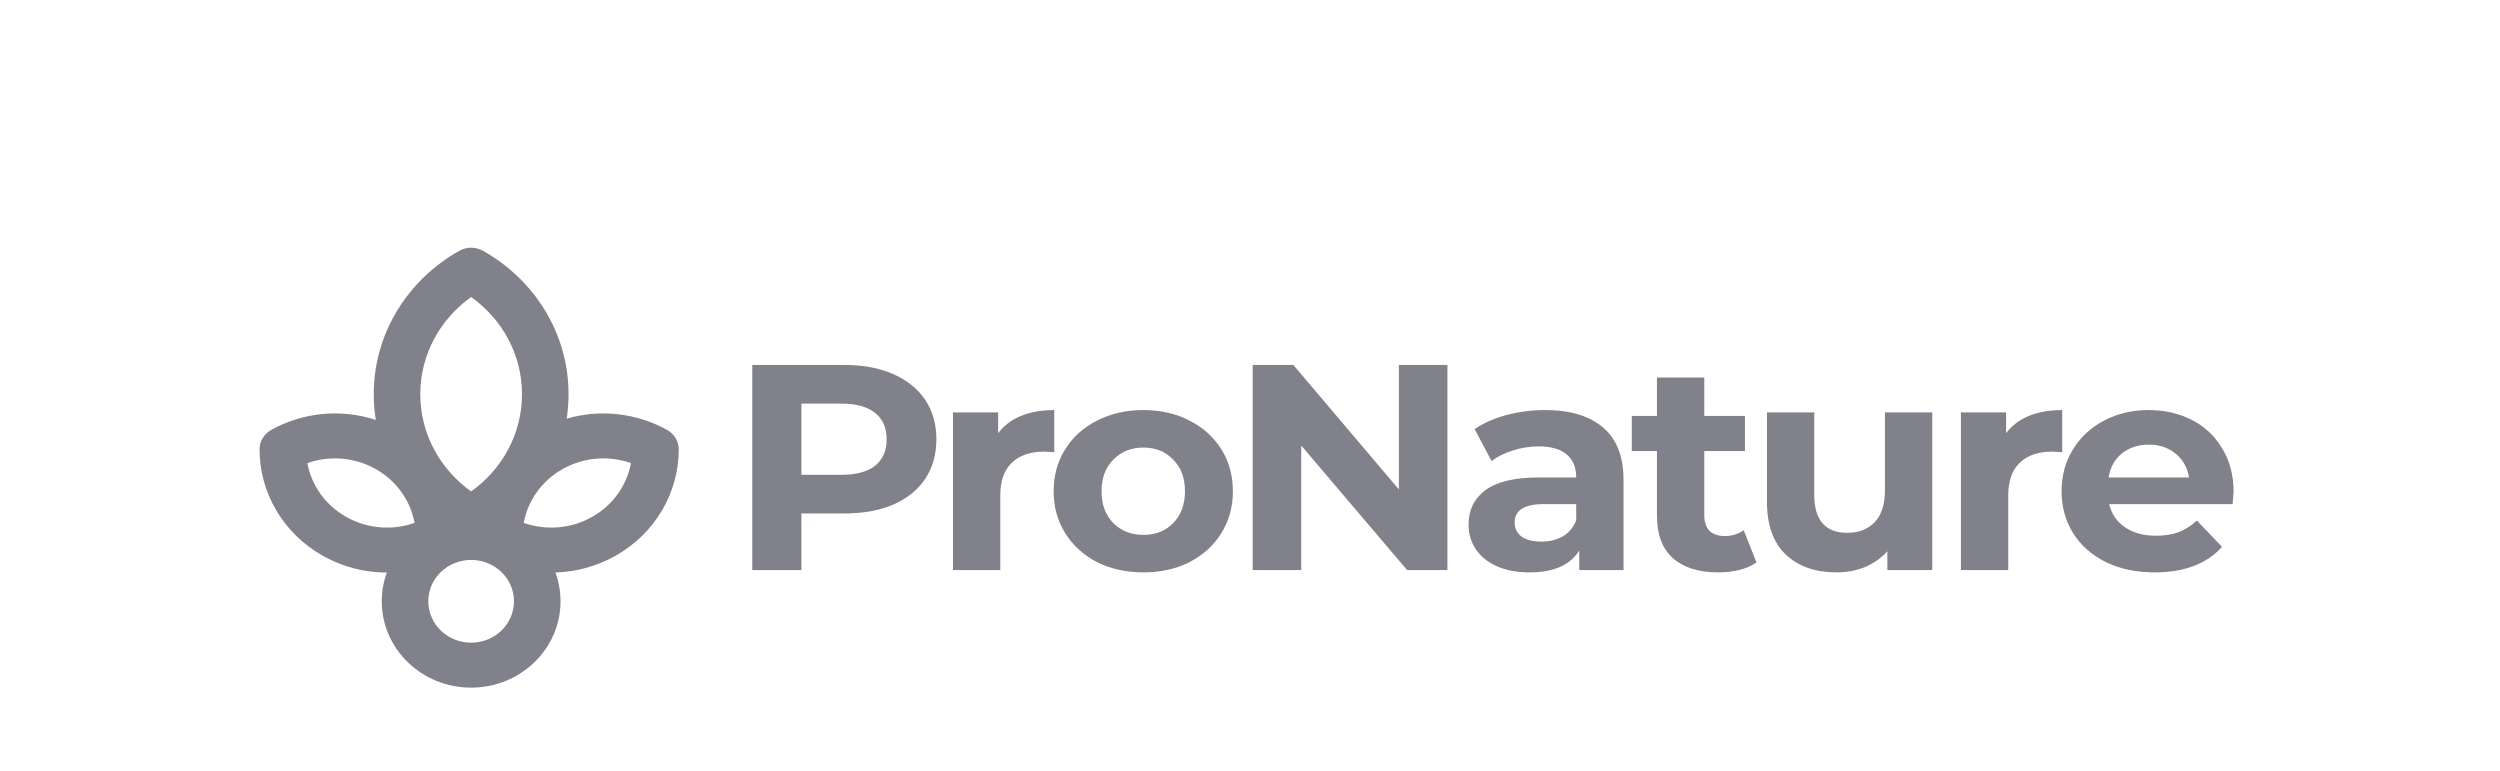
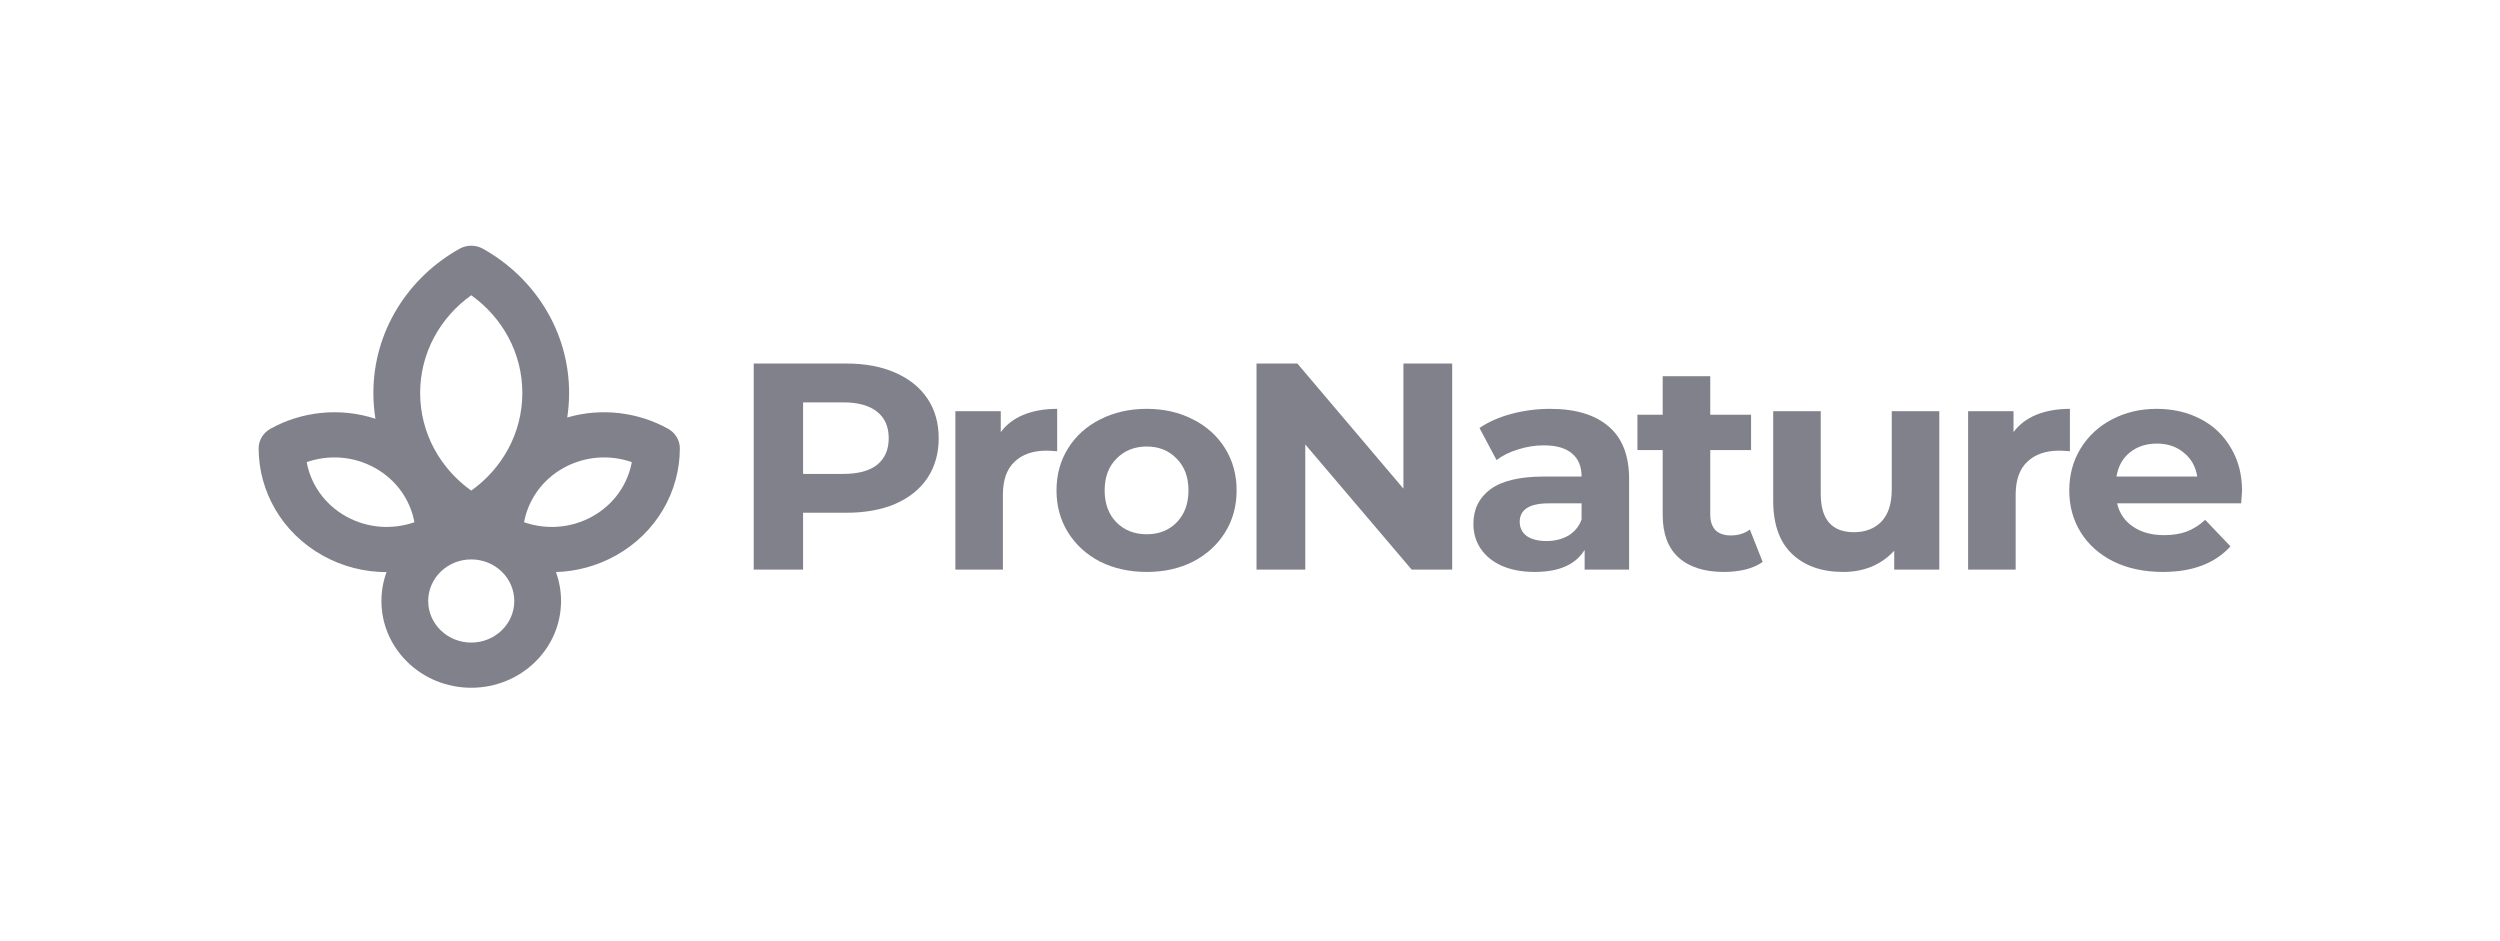
- <svg xmlns="http://www.w3.org/2000/svg" width="211" height="65" viewBox="0 0 211 65" fill="none">
-   <path d="M71.248 30.8C72.836 30.8 74.21 31.056 75.371 31.567C76.548 32.078 77.452 32.803 78.084 33.743C78.715 34.683 79.031 35.796 79.031 37.082C79.031 38.351 78.715 39.464 78.084 40.42C77.452 41.36 76.548 42.085 75.371 42.596C74.21 43.091 72.836 43.338 71.248 43.338H67.639V48.111H63.492V30.8H71.248ZM71.018 40.074C72.263 40.074 73.211 39.818 73.859 39.307C74.508 38.78 74.832 38.038 74.832 37.082C74.832 36.109 74.508 35.367 73.859 34.856C73.211 34.328 72.263 34.065 71.018 34.065H67.639V40.074H71.018Z" fill="#81818B" />
-   <path d="M84.245 36.562C84.722 35.919 85.363 35.433 86.165 35.103C86.984 34.774 87.922 34.609 88.981 34.609V38.17C88.537 38.137 88.238 38.12 88.084 38.12C86.941 38.12 86.045 38.434 85.397 39.06C84.748 39.67 84.424 40.593 84.424 41.83V48.111H80.43V34.807H84.245V36.562Z" fill="#81818B" />
-   <path d="M96.504 48.309C95.053 48.309 93.748 48.02 92.587 47.443C91.444 46.85 90.548 46.033 89.899 44.995C89.251 43.956 88.927 42.777 88.927 41.459C88.927 40.14 89.251 38.961 89.899 37.922C90.548 36.884 91.444 36.076 92.587 35.499C93.748 34.906 95.053 34.609 96.504 34.609C97.954 34.609 99.252 34.906 100.395 35.499C101.539 36.076 102.435 36.884 103.084 37.922C103.732 38.961 104.056 40.14 104.056 41.459C104.056 42.777 103.732 43.956 103.084 44.995C102.435 46.033 101.539 46.85 100.395 47.443C99.252 48.02 97.954 48.309 96.504 48.309ZM96.504 45.143C97.528 45.143 98.364 44.814 99.013 44.154C99.678 43.478 100.011 42.58 100.011 41.459C100.011 40.338 99.678 39.447 99.013 38.788C98.364 38.112 97.528 37.774 96.504 37.774C95.48 37.774 94.635 38.112 93.97 38.788C93.304 39.447 92.971 40.338 92.971 41.459C92.971 42.58 93.304 43.478 93.97 44.154C94.635 44.814 95.48 45.143 96.504 45.143Z" fill="#81818B" />
-   <path d="M122.163 30.8V48.111H118.758L109.823 37.601V48.111H105.727V30.8H109.157L118.067 41.31V30.8H122.163Z" fill="#81818B" />
-   <path d="M130.396 34.609C132.529 34.609 134.168 35.103 135.311 36.093C136.455 37.065 137.026 38.541 137.026 40.519V48.111H133.289V46.454C132.538 47.691 131.139 48.309 129.091 48.309C128.032 48.309 127.11 48.136 126.325 47.789C125.558 47.443 124.969 46.965 124.559 46.355C124.15 45.745 123.945 45.053 123.945 44.278C123.945 43.041 124.423 42.069 125.378 41.36C126.351 40.651 127.845 40.297 129.859 40.297H133.033C133.033 39.456 132.769 38.813 132.239 38.368C131.71 37.906 130.917 37.675 129.859 37.675C129.125 37.675 128.399 37.791 127.683 38.021C126.983 38.236 126.385 38.532 125.89 38.912L124.457 36.216C125.208 35.705 126.103 35.309 127.144 35.029C128.203 34.749 129.287 34.609 130.396 34.609ZM130.089 45.712C130.772 45.712 131.377 45.564 131.906 45.267C132.435 44.954 132.811 44.5 133.033 43.907V42.547H130.294C128.655 42.547 127.836 43.066 127.836 44.105C127.836 44.599 128.032 44.995 128.425 45.292C128.834 45.572 129.389 45.712 130.089 45.712Z" fill="#81818B" />
-   <path d="M148.244 47.468C147.852 47.748 147.365 47.962 146.785 48.111C146.222 48.242 145.624 48.308 144.993 48.308C143.355 48.308 142.083 47.905 141.179 47.097C140.291 46.289 139.847 45.102 139.847 43.536V38.071H137.723V35.103H139.847V31.864H143.841V35.103H147.271V38.071H143.841V43.486C143.841 44.047 143.986 44.484 144.276 44.797C144.583 45.094 145.01 45.242 145.556 45.242C146.188 45.242 146.725 45.077 147.169 44.748L148.244 47.468Z" fill="#81818B" />
-   <path d="M163.082 34.807V48.111H159.293V46.528C158.764 47.105 158.132 47.55 157.398 47.864C156.664 48.16 155.871 48.309 155.017 48.309C153.208 48.309 151.775 47.806 150.716 46.8C149.658 45.795 149.129 44.303 149.129 42.324V34.807H153.123V41.755C153.123 43.898 154.053 44.97 155.913 44.97C156.869 44.97 157.637 44.674 158.218 44.08C158.797 43.47 159.088 42.572 159.088 41.385V34.807H163.082Z" fill="#81818B" />
-   <path d="M169.316 36.562C169.793 35.919 170.434 35.433 171.236 35.103C172.055 34.774 172.994 34.609 174.052 34.609V38.17C173.608 38.137 173.309 38.12 173.156 38.12C172.012 38.12 171.116 38.434 170.468 39.06C169.819 39.67 169.495 40.593 169.495 41.83V48.111H165.501V34.807H169.316V36.562Z" fill="#81818B" />
-   <path d="M188.513 41.508C188.513 41.557 188.488 41.904 188.436 42.547H178.017C178.204 43.371 178.648 44.022 179.348 44.5C180.048 44.978 180.918 45.217 181.959 45.217C182.676 45.217 183.307 45.118 183.853 44.921C184.417 44.707 184.937 44.377 185.415 43.931L187.54 46.157C186.243 47.592 184.348 48.309 181.856 48.309C180.304 48.309 178.93 48.02 177.735 47.443C176.54 46.85 175.619 46.033 174.97 44.995C174.321 43.956 173.997 42.777 173.997 41.459C173.997 40.156 174.313 38.986 174.945 37.947C175.593 36.892 176.472 36.076 177.581 35.499C178.708 34.906 179.962 34.609 181.345 34.609C182.693 34.609 183.913 34.889 185.006 35.45C186.098 36.01 186.951 36.818 187.566 37.873C188.197 38.912 188.513 40.123 188.513 41.508ZM181.37 37.527C180.466 37.527 179.706 37.774 179.092 38.269C178.477 38.763 178.102 39.439 177.965 40.297H184.75C184.613 39.456 184.237 38.788 183.623 38.293C183.009 37.782 182.258 37.527 181.37 37.527Z" fill="#81818B" />
-   <path fill-rule="evenodd" clip-rule="evenodd" d="M40.748 21.16C40.139 20.82 39.389 20.82 38.781 21.16C34.459 23.575 31.544 28.094 31.544 33.273C31.544 34.011 31.603 34.735 31.717 35.442C28.742 34.466 25.52 34.821 22.889 36.286C22.28 36.625 21.905 37.253 21.905 37.932C21.909 41.514 23.835 45.005 27.285 46.93C28.978 47.874 30.826 48.322 32.648 48.323C32.371 49.082 32.22 49.899 32.22 50.749C32.22 54.774 35.597 58.037 39.764 58.037C43.931 58.037 47.308 54.774 47.308 50.749C47.308 49.897 47.157 49.079 46.879 48.318C48.592 48.266 50.318 47.817 51.908 46.93C55.358 45.005 57.285 41.514 57.287 37.932C57.288 37.253 56.913 36.625 56.304 36.286C53.777 34.879 50.704 34.496 47.829 35.333C47.932 34.661 47.985 33.973 47.985 33.273C47.985 28.094 45.07 23.575 40.748 21.16ZM35.472 33.273C35.472 29.91 37.158 26.925 39.764 25.068C42.371 26.925 44.056 29.91 44.056 33.273C44.056 36.635 42.371 39.62 39.764 41.477C37.158 39.62 35.472 36.635 35.472 33.273ZM47.511 39.574C49.326 38.563 51.422 38.445 53.253 39.085C52.911 40.937 51.758 42.632 49.944 43.643C48.13 44.655 46.033 44.773 44.202 44.133C44.544 42.281 45.697 40.586 47.511 39.574ZM25.941 39.085C27.771 38.445 29.868 38.562 31.682 39.574C33.496 40.586 34.649 42.281 34.991 44.132C33.16 44.773 31.064 44.655 29.25 43.643C27.436 42.632 26.282 40.937 25.941 39.085ZM36.148 50.749C36.148 48.821 37.767 47.257 39.764 47.257C41.761 47.257 43.38 48.821 43.38 50.749C43.38 52.678 41.761 54.242 39.764 54.242C37.767 54.242 36.148 52.678 36.148 50.749Z" fill="#81818B" />
+ <svg xmlns="http://www.w3.org/2000/svg" width="210" height="79" viewBox="0 0 210 79" fill="none">
+   <path d="M71.068 30.535C72.656 30.535 74.03 30.79 75.191 31.302C76.368 31.812 77.272 32.538 77.904 33.478C78.535 34.417 78.851 35.53 78.851 36.816C78.851 38.086 78.535 39.198 77.904 40.154C77.272 41.094 76.368 41.82 75.191 42.331C74.03 42.825 72.656 43.072 71.068 43.072H67.459V47.845H63.312V30.535H71.068ZM70.838 39.808C72.084 39.808 73.031 39.553 73.68 39.042C74.328 38.514 74.652 37.772 74.652 36.816C74.652 35.843 74.328 35.102 73.68 34.59C73.031 34.063 72.084 33.799 70.838 33.799H67.459V39.808H70.838Z" fill="#81818B" />
+   <path d="M84.065 36.297C84.542 35.654 85.183 35.167 85.984 34.838C86.804 34.508 87.742 34.343 88.801 34.343V37.904C88.357 37.871 88.058 37.855 87.904 37.855C86.761 37.855 85.865 38.168 85.217 38.794C84.568 39.404 84.244 40.328 84.244 41.564V47.845H80.251V34.541H84.065V36.297Z" fill="#81818B" />
+   <path d="M96.324 48.043C94.873 48.043 93.568 47.755 92.407 47.177C91.264 46.584 90.368 45.768 89.719 44.729C89.071 43.691 88.746 42.512 88.746 41.193C88.746 39.874 89.071 38.695 89.719 37.657C90.368 36.618 91.264 35.81 92.407 35.233C93.568 34.64 94.873 34.343 96.324 34.343C97.774 34.343 99.072 34.64 100.215 35.233C101.359 35.81 102.255 36.618 102.904 37.657C103.552 38.695 103.876 39.874 103.876 41.193C103.876 42.512 103.552 43.691 102.904 44.729C102.255 45.768 101.359 46.584 100.215 47.177C99.072 47.755 97.774 48.043 96.324 48.043ZM96.324 44.878C97.348 44.878 98.184 44.548 98.833 43.889C99.499 43.213 99.831 42.314 99.831 41.193C99.831 40.072 99.499 39.182 98.833 38.522C98.184 37.846 97.348 37.508 96.324 37.508C95.3 37.508 94.455 37.846 93.79 38.522C93.124 39.182 92.791 40.072 92.791 41.193C92.791 42.314 93.124 43.213 93.79 43.889C94.455 44.548 95.3 44.878 96.324 44.878Z" fill="#81818B" />
+   <path d="M121.983 30.535V47.845H118.578L109.643 37.335V47.845H105.547V30.535H108.977L117.887 41.045V30.535H121.983Z" fill="#81818B" />
+   <path d="M130.216 34.343C132.349 34.343 133.988 34.838 135.131 35.827C136.275 36.8 136.846 38.275 136.846 40.253V47.845H133.109V46.188C132.358 47.425 130.959 48.043 128.911 48.043C127.852 48.043 126.93 47.87 126.145 47.524C125.378 47.177 124.789 46.7 124.379 46.089C123.97 45.48 123.765 44.787 123.765 44.012C123.765 42.776 124.243 41.803 125.198 41.094C126.171 40.385 127.665 40.031 129.679 40.031H132.853C132.853 39.19 132.589 38.547 132.059 38.102C131.53 37.64 130.737 37.41 129.679 37.41C128.945 37.41 128.219 37.525 127.503 37.756C126.803 37.97 126.205 38.267 125.71 38.646L124.277 35.95C125.028 35.439 125.923 35.044 126.964 34.764C128.023 34.483 129.107 34.343 130.216 34.343ZM129.909 45.447C130.592 45.447 131.197 45.298 131.726 45.001C132.255 44.688 132.631 44.235 132.853 43.641V42.281H130.114C128.475 42.281 127.656 42.8 127.656 43.839C127.656 44.334 127.852 44.729 128.245 45.026C128.654 45.306 129.209 45.447 129.909 45.447Z" fill="#81818B" />
+   <path d="M148.064 47.202C147.672 47.483 147.185 47.697 146.605 47.845C146.042 47.977 145.444 48.043 144.813 48.043C143.175 48.043 141.903 47.639 140.999 46.831C140.111 46.023 139.667 44.836 139.667 43.27V37.805H137.543V34.838H139.667V31.598H143.661V34.838H147.091V37.805H143.661V43.221C143.661 43.781 143.806 44.218 144.096 44.532C144.403 44.828 144.83 44.977 145.376 44.977C146.008 44.977 146.545 44.812 146.989 44.482L148.064 47.202Z" fill="#81818B" />
+   <path d="M162.902 34.541V47.845H159.113V46.263C158.584 46.839 157.952 47.285 157.218 47.598C156.484 47.895 155.691 48.043 154.837 48.043C153.028 48.043 151.595 47.54 150.536 46.535C149.478 45.529 148.949 44.037 148.949 42.059V34.541H152.943V41.49C152.943 43.633 153.873 44.704 155.733 44.704C156.689 44.704 157.457 44.408 158.038 43.814C158.617 43.205 158.908 42.306 158.908 41.119V34.541H162.902Z" fill="#81818B" />
+   <path d="M169.136 36.297C169.613 35.654 170.254 35.167 171.056 34.838C171.875 34.508 172.814 34.343 173.872 34.343V37.904C173.428 37.871 173.129 37.855 172.976 37.855C171.832 37.855 170.936 38.168 170.288 38.794C169.639 39.404 169.315 40.328 169.315 41.564V47.845H165.321V34.541H169.136V36.297Z" fill="#81818B" />
+   <path d="M188.333 41.243C188.333 41.292 188.308 41.638 188.256 42.281H177.837C178.024 43.105 178.468 43.757 179.168 44.235C179.868 44.713 180.738 44.952 181.779 44.952C182.496 44.952 183.127 44.853 183.673 44.655C184.237 44.441 184.757 44.111 185.235 43.666L187.36 45.892C186.063 47.326 184.168 48.043 181.676 48.043C180.124 48.043 178.75 47.755 177.555 47.177C176.36 46.584 175.439 45.768 174.79 44.729C174.141 43.691 173.818 42.512 173.818 41.193C173.818 39.891 174.133 38.72 174.765 37.682C175.413 36.626 176.292 35.81 177.401 35.233C178.528 34.64 179.782 34.343 181.165 34.343C182.513 34.343 183.733 34.623 184.826 35.184C185.918 35.744 186.771 36.552 187.386 37.607C188.017 38.646 188.333 39.858 188.333 41.243ZM181.19 37.261C180.286 37.261 179.526 37.508 178.912 38.003C178.297 38.498 177.922 39.174 177.785 40.031H184.57C184.433 39.19 184.057 38.522 183.443 38.028C182.829 37.517 182.078 37.261 181.19 37.261Z" fill="#81818B" />
+   <path fill-rule="evenodd" clip-rule="evenodd" d="M40.568 20.895C39.959 20.555 39.209 20.555 38.601 20.895C34.279 23.31 31.364 27.828 31.364 33.007C31.364 33.745 31.423 34.469 31.537 35.177C28.562 34.201 25.34 34.556 22.709 36.02C22.1 36.359 21.725 36.987 21.725 37.666C21.729 41.248 23.655 44.74 27.105 46.664C28.798 47.608 30.646 48.057 32.468 48.058C32.191 48.817 32.04 49.633 32.04 50.484C32.04 54.509 35.417 57.771 39.584 57.771C43.751 57.771 47.128 54.509 47.128 50.484C47.128 49.631 46.977 48.813 46.699 48.053C48.412 48 50.138 47.551 51.728 46.664C55.178 44.74 57.105 41.248 57.107 37.666C57.108 36.987 56.733 36.36 56.124 36.02C53.597 34.614 50.524 34.23 47.649 35.068C47.752 34.395 47.805 33.707 47.805 33.007C47.805 27.828 44.89 23.31 40.568 20.895ZM35.292 33.007C35.292 29.644 36.978 26.66 39.584 24.802C42.191 26.66 43.876 29.644 43.876 33.007C43.876 36.37 42.191 39.354 39.584 41.212C36.978 39.354 35.292 36.37 35.292 33.007ZM47.331 39.309C49.146 38.297 51.242 38.179 53.073 38.819C52.731 40.671 51.578 42.366 49.764 43.378C47.95 44.389 45.853 44.507 44.022 43.867C44.364 42.015 45.517 40.321 47.331 39.309ZM25.761 38.819C27.591 38.179 29.688 38.297 31.502 39.309C33.316 40.32 34.469 42.015 34.811 43.867C32.98 44.507 30.884 44.389 29.07 43.378C27.256 42.366 26.102 40.671 25.761 38.819ZM35.968 50.484C35.968 48.555 37.587 46.991 39.584 46.991C41.581 46.991 43.2 48.555 43.2 50.484C43.2 52.412 41.581 53.976 39.584 53.976C37.587 53.976 35.968 52.412 35.968 50.484Z" fill="#81818B" />
</svg>
